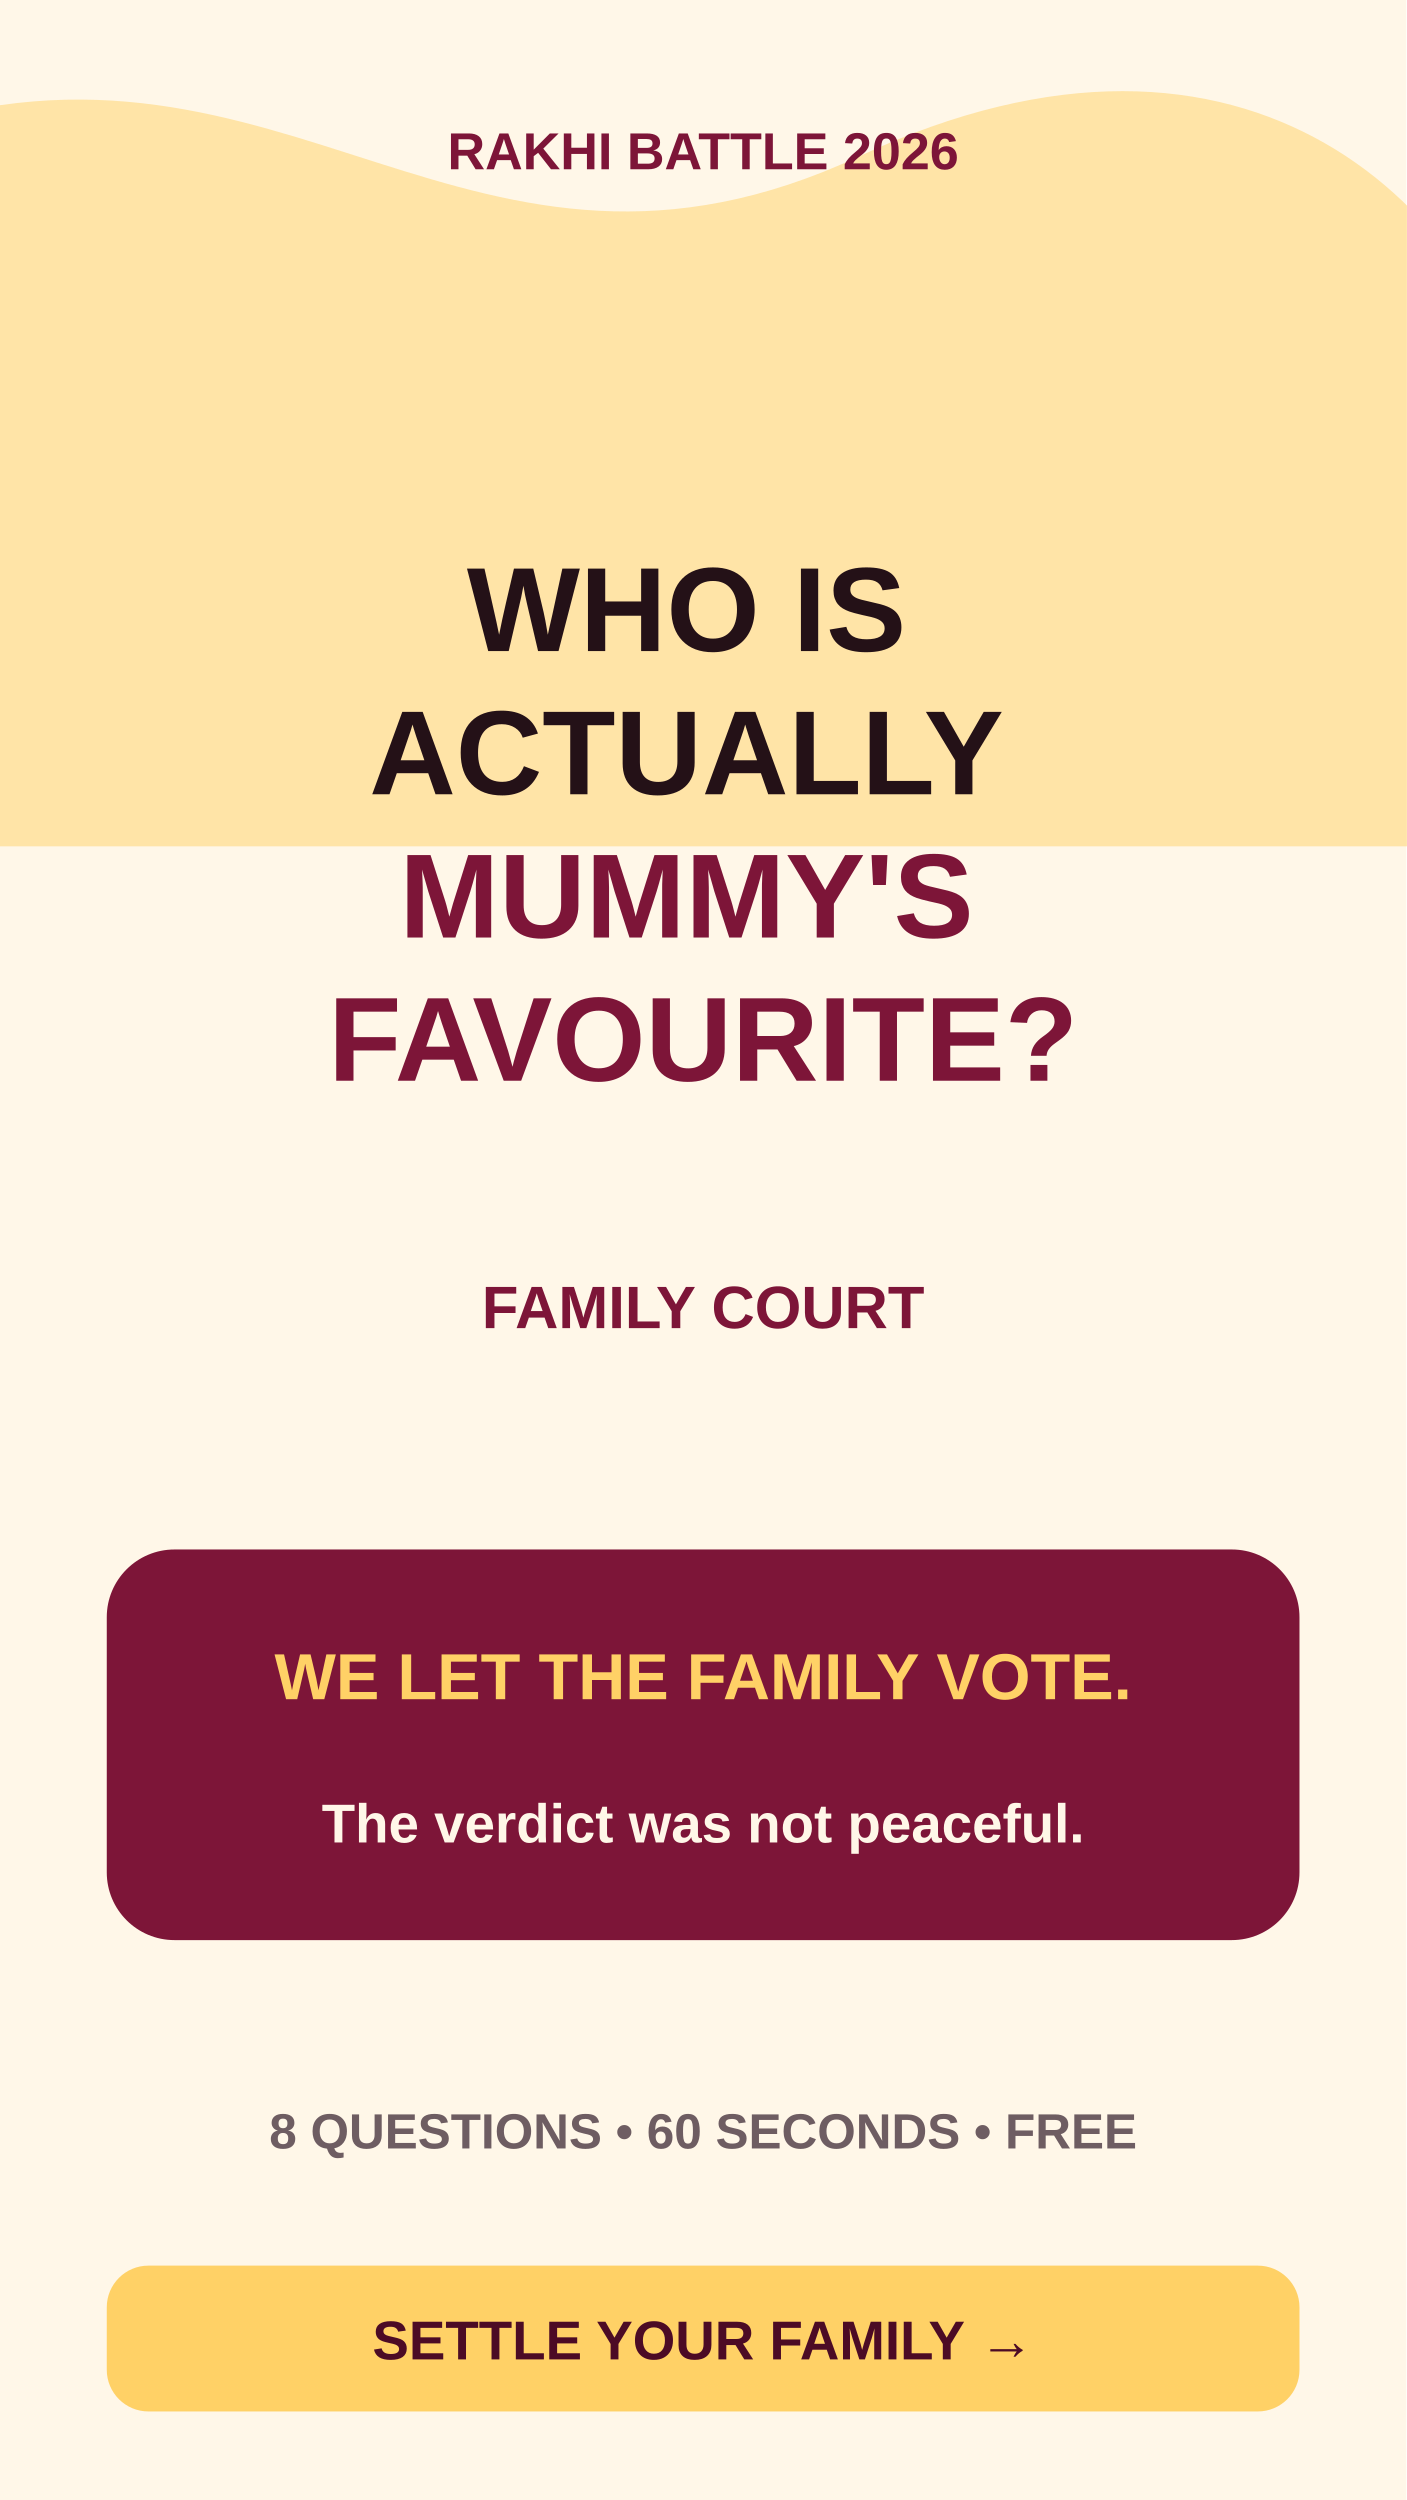
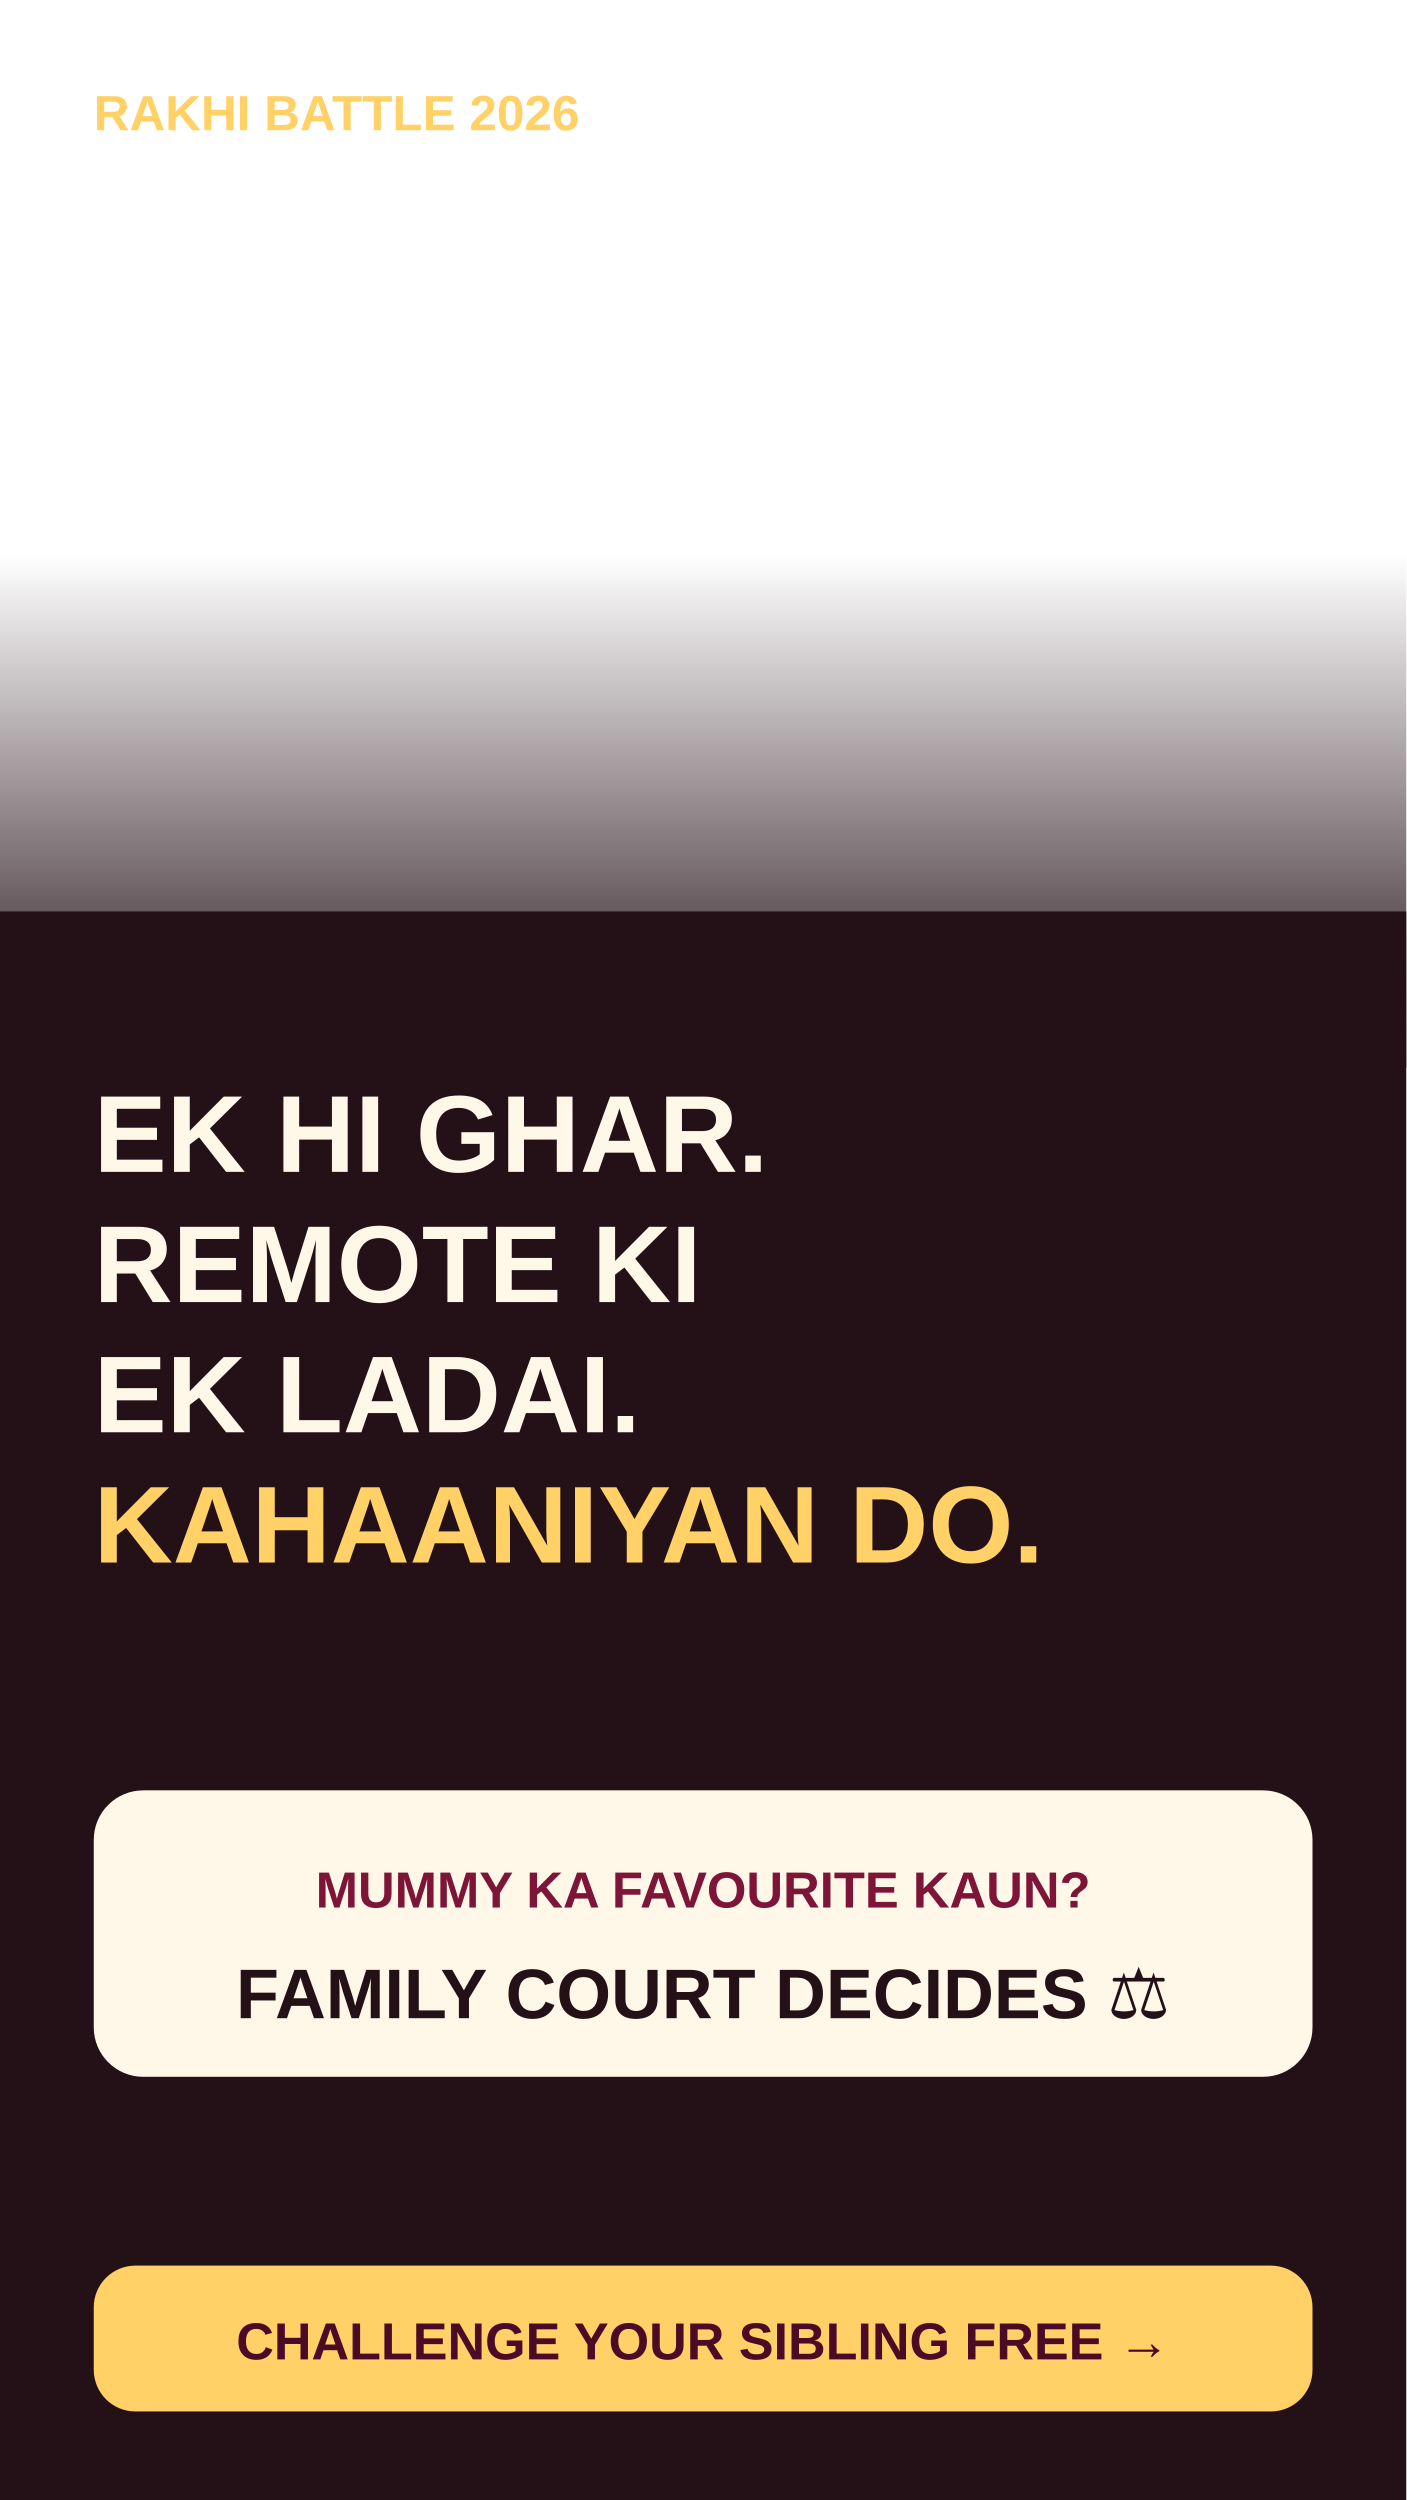
<svg xmlns="http://www.w3.org/2000/svg" width="1080" height="1920" viewBox="0 0 1080 1920">
-   <rect width="1080" height="1920" fill="#fff7e8" />
-   <path d="M-80 100C220 0 360 260 660 120s480 40 520 220v310H-80Z" fill="#ffd166" opacity=".5" />
-   <text x="540" y="130" text-anchor="middle" fill="#7d1538" font-family="Arial,sans-serif" font-size="40" font-weight="900">RAKHI BATTLE 2026</text>
-   <text x="540" y="500" text-anchor="middle" fill="#241117" font-family="Arial,sans-serif" font-size="92" font-weight="950">
-     <tspan x="540">WHO IS</tspan>
-     <tspan x="540" dy="110">ACTUALLY</tspan>
-     <tspan x="540" dy="110" fill="#7d1538">MUMMY'S</tspan>
-     <tspan x="540" dy="110" fill="#7d1538">FAVOURITE?</tspan>
+   <defs>
+     <clipPath id="photo">
+       <rect width="1080" height="760" />
+     </clipPath>
+     <linearGradient id="shade" x2="0" y2="1">
+       <stop offset=".52" stop-color="#241117" stop-opacity="0" />
+       <stop offset="1" stop-color="#241117" />
+     </linearGradient>
+   </defs>
+   <rect y="700" width="1080" height="1220" fill="#241117" />
+   <rect width="1080" height="820" fill="url(#shade)" />
+   <text x="72" y="100" fill="#ffd166" font-family="Arial" font-size="38" font-weight="900">RAKHI BATTLE 2026</text>
+   <text x="72" y="900" fill="#fff7e8" font-family="Arial" font-size="84" font-weight="900">
+     <tspan x="72">EK HI GHAR.</tspan>
+     <tspan x="72" dy="100">REMOTE KI</tspan>
+     <tspan x="72" dy="100">EK LADAI.</tspan>
+     <tspan x="72" dy="100" fill="#ffd166">KAHAANIYAN DO.</tspan>
  </text>
-   <text x="540" y="1020" text-anchor="middle" fill="#7d1538" font-family="Arial,sans-serif" font-size="46" font-weight="900">FAMILY COURT</text>
-   <rect x="82" y="1190" width="916" height="300" rx="52" fill="#7d1538" />
-   <text x="540" y="1305" text-anchor="middle" fill="#ffd166" font-family="Arial,sans-serif" font-size="50" font-weight="900">WE LET THE FAMILY VOTE.</text>
-   <text x="540" y="1415" text-anchor="middle" fill="#fff7e8" font-family="Arial,sans-serif" font-size="42" font-weight="800">The verdict was not peaceful.</text>
-   <text x="540" y="1650" text-anchor="middle" fill="#6e5d62" font-family="Arial,sans-serif" font-size="38" font-weight="700">8 QUESTIONS • 60 SECONDS • FREE</text>
-   <rect x="82" y="1740" width="916" height="112" rx="32" fill="#ffd166" />
-   <text x="540" y="1812" text-anchor="middle" fill="#4c0b25" font-family="Arial,sans-serif" font-size="42" font-weight="900">SETTLE YOUR FAMILY →</text>
+   <rect x="72" y="1375" width="936" height="220" rx="38" fill="#fff7e8" />
+   <text x="540" y="1465" text-anchor="middle" fill="#7d1538" font-family="Arial" font-size="39" font-weight="800">MUMMY KA FAVOURITE KAUN?</text>
+   <text x="540" y="1550" text-anchor="middle" fill="#241117" font-family="Arial" font-size="54" font-weight="950">FAMILY COURT DECIDES ⚖</text>
+   <rect x="72" y="1740" width="936" height="112" rx="32" fill="#ffd166" />
+   <text x="540" y="1812" text-anchor="middle" fill="#4c0b25" font-family="Arial" font-size="40" font-weight="900">CHALLENGE YOUR SIBLING FREE →</text>
</svg>
